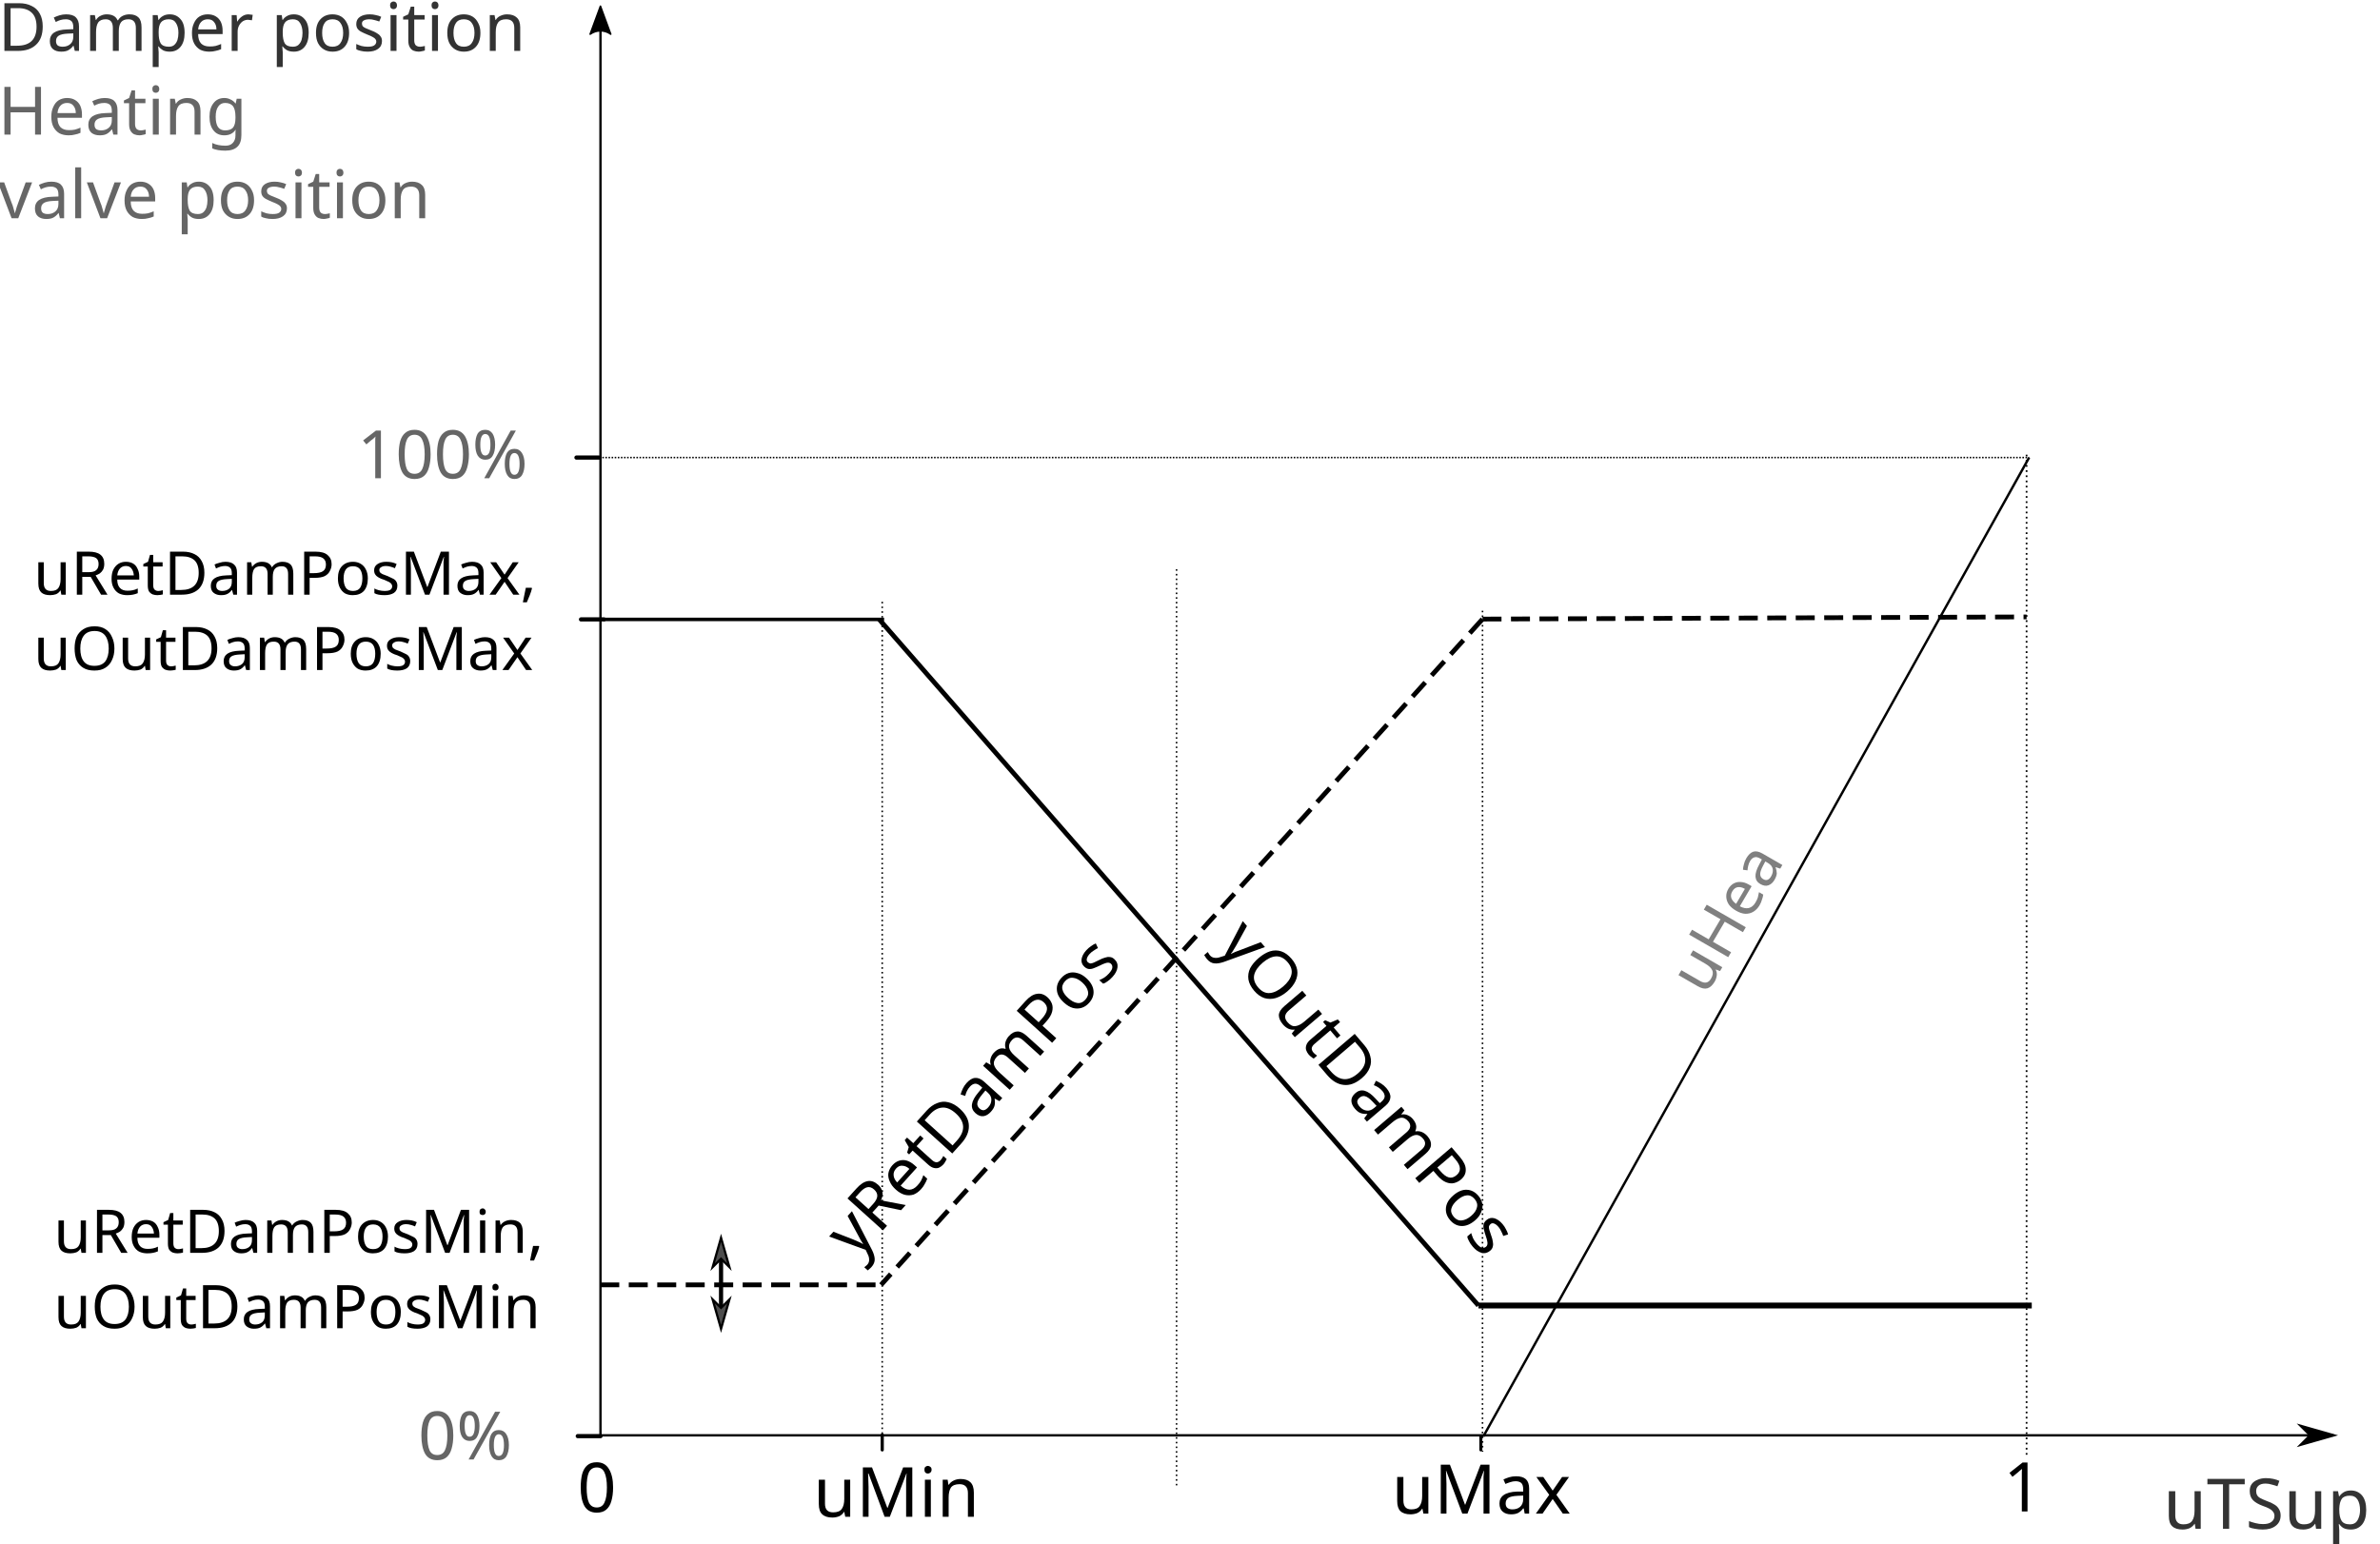
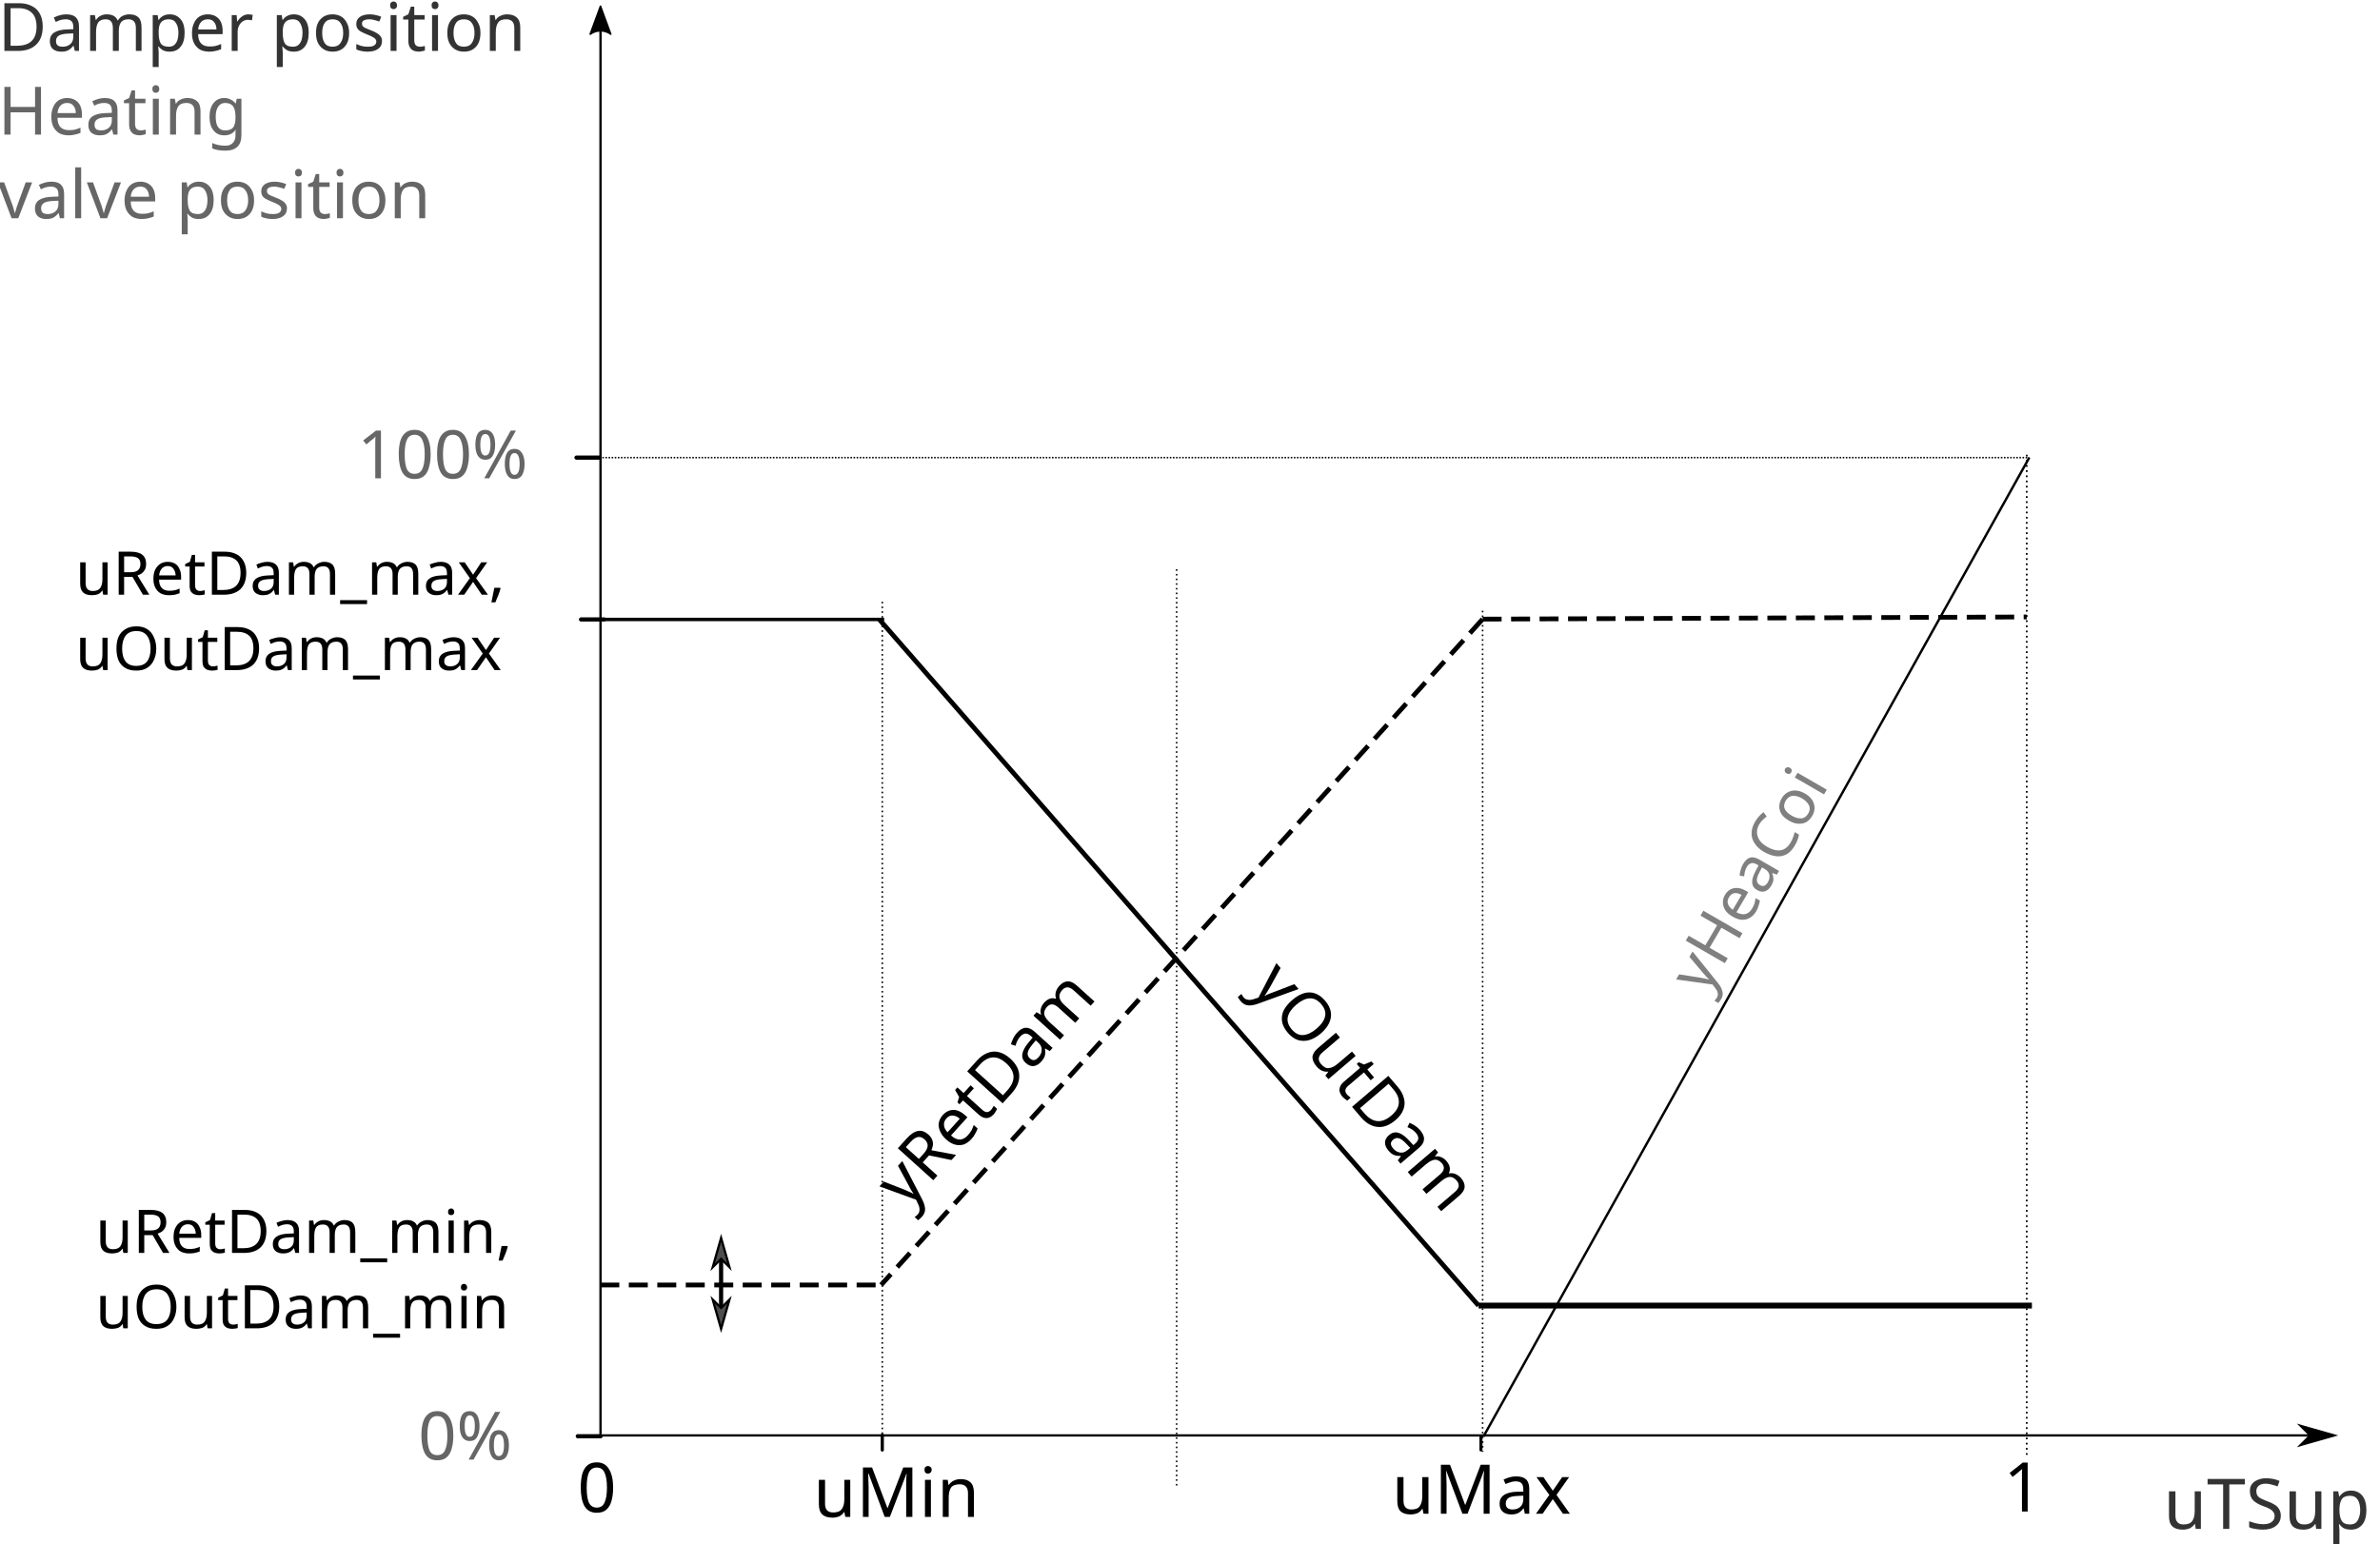
- <svg xmlns="http://www.w3.org/2000/svg" width="150.447mm" height="97.567mm" viewBox="0 0 150.447 97.567" version="1.1" id="svg221">
+ <svg xmlns="http://www.w3.org/2000/svg" width="150.436mm" height="97.567mm" viewBox="0 0 150.436 97.567" version="1.1" id="svg221">
  <defs id="defs215">
    <marker style="overflow:visible" id="marker9484-9" refX="0" refY="0" orient="auto">
      <path transform="matrix(0.4,0,0,0.4,4,0)" style="fill:#4d4d4d;fill-opacity:1;fill-rule:evenodd;stroke:#000000;stroke-width:1pt;stroke-opacity:1" d="M 0,0 5,-5 -12.5,0 5,5 Z" id="path9482-7" />
    </marker>
    <marker orient="auto" refY="0" refX="0" id="marker9650-7" style="overflow:visible">
      <path id="path9648-6" d="M 0,0 5,-5 -12.5,0 5,5 Z" style="fill:#4d4d4d;fill-opacity:1;fill-rule:evenodd;stroke:#000000;stroke-width:1pt;stroke-opacity:1" transform="matrix(-0.4,0,0,-0.4,-4,0)" />
    </marker>
    <marker style="overflow:visible" id="Arrow2Lstart-4" refX="0" refY="0" orient="auto">
      <path transform="matrix(1.1,0,0,1.1,1.1,0)" d="M 8.719,4.034 -2.207,0.016 8.719,-4.002 c -1.745,2.372 -1.735,5.617 -6e-7,8.035 z" style="fill:#000000;fill-opacity:1;fill-rule:evenodd;stroke:#000000;stroke-width:0.625;stroke-linejoin:round;stroke-opacity:1" id="path6116-1" />
    </marker>
    <marker style="overflow:visible" id="Arrow1Lend-5" refX="0" refY="0" orient="auto">
      <path transform="matrix(-0.8,0,0,-0.8,-10,0)" style="fill:#000000;fill-opacity:1;fill-rule:evenodd;stroke:#000000;stroke-width:1pt;stroke-opacity:1" d="M 0,0 5,-5 -12.5,0 5,5 Z" id="path6101-9" />
    </marker>
  </defs>
  <g id="layer1" transform="translate(-15.14305,-41.61706)">
    <path style="fill:none;stroke:#000000;stroke-width:0.147;stroke-linecap:butt;stroke-linejoin:miter;stroke-miterlimit:4;stroke-dasharray:none;stroke-opacity:1;marker-start:url(#Arrow2Lstart-4);marker-end:url(#Arrow1Lend-5)" d="m 53.101,42.204 c 0,90.152 0,90.152 0,90.152 109.552,0 109.552,0 109.552,0" id="path8827-7" />
    <path style="fill:none;stroke:#000000;stroke-width:0.265px;stroke-linecap:round;stroke-linejoin:miter;stroke-opacity:1" d="m 53.104,132.407 c -1.439,0 -1.439,0 -1.439,0" id="path9192-0" />
    <path style="fill:none;stroke:#000000;stroke-width:0.265px;stroke-linecap:round;stroke-linejoin:miter;stroke-opacity:1" d="m 53.32,80.775 c -1.45,0 -1.45,0 -1.45,0" id="path9194-0" />
    <path style="fill:none;stroke:#000000;stroke-width:0.219;stroke-linecap:butt;stroke-linejoin:miter;stroke-miterlimit:4;stroke-dasharray:none;stroke-dashoffset:0;stroke-opacity:1" d="m 53.32,80.775 c 17.71,0 17.71,0 17.71,0" id="path9198-3" />
    <path style="fill:none;stroke:#000000;stroke-width:0.3;stroke-linecap:butt;stroke-linejoin:miter;stroke-miterlimit:4;stroke-dasharray:1.2, 0.6;stroke-dashoffset:0;stroke-opacity:1" d="M 108.857,80.755 143.25,80.617" id="path9200-6" />
    <path style="fill:#808080;stroke:#000000;stroke-width:0.152;stroke-linecap:butt;stroke-linejoin:miter;stroke-miterlimit:4;stroke-dasharray:none;stroke-opacity:1" d="M 143.41,70.544 108.909,132.429" id="path9238-4" />
    <path style="fill:none;stroke:#000000;stroke-width:0.098;stroke-linecap:butt;stroke-linejoin:miter;stroke-miterlimit:4;stroke-dasharray:0.098, 0.197;stroke-dashoffset:0;stroke-opacity:1" d="m 89.517,77.603 c 0,57.918 0,57.918 0,57.918" id="path9246-3" />
    <text xml:space="preserve" style="font-style:normal;font-variant:normal;font-weight:normal;font-stretch:normal;font-size:4.376px;line-height:0%;font-family:sans-serif;-inkscape-font-specification:'sans-serif, Normal';font-variant-ligatures:normal;font-variant-caps:normal;font-variant-numeric:normal;font-feature-settings:normal;text-align:start;letter-spacing:0px;word-spacing:0px;writing-mode:lr-tb;text-anchor:start;fill:#000000;fill-opacity:1;stroke:none;stroke-width:0.096" x="65.42" y="137.51" id="text4487-8-2-0">
      <tspan id="tspan1039" x="65.42" y="137.51" style="stroke-width:0.096"> uMin</tspan>
    </text>
    <text xml:space="preserve" style="font-style:normal;font-variant:normal;font-weight:normal;font-stretch:normal;font-size:4.33px;line-height:0%;font-family:sans-serif;-inkscape-font-specification:'sans-serif, Normal';font-variant-ligatures:normal;font-variant-caps:normal;font-variant-numeric:normal;font-feature-settings:normal;text-align:start;letter-spacing:0px;word-spacing:0px;writing-mode:lr-tb;text-anchor:start;fill:#000000;fill-opacity:1;stroke:none;stroke-width:0.095" x="103.122" y="137.303" id="text4487-8-00-5">
      <tspan id="tspan1041" x="103.122" y="137.303" style="stroke-width:0.095">uMax</tspan>
    </text>
-     <text xml:space="preserve" style="font-style:normal;font-weight:normal;font-size:12px;line-height:0%;font-family:sans-serif;letter-spacing:0px;word-spacing:0px;fill:#000000;fill-opacity:1;stroke:none;stroke-width:0.265" x="136.783" y="-9.753" id="text4487-4-1-8-0" transform="rotate(49.5)">
-       <tspan id="tspan4485-8-3-00-6" x="136.783" y="-9.753" style="font-size:4.233px;line-height:1.4;fill:#000000;stroke-width:0.265"> </tspan>
-       <tspan x="136.783" y="-4.143" style="font-size:4.233px;line-height:125%;fill:#000000;stroke-width:0.265" id="tspan6753-0-98">yOutDamPos</tspan>
+     <text xml:space="preserve" style="font-style:normal;font-weight:normal;font-size:12px;line-height:0%;font-family:sans-serif;letter-spacing:0px;word-spacing:0px;fill:#000000;fill-opacity:1;stroke:none;stroke-width:0.265" x="140.17" y="-9.644" id="text4487-4-1-8-0" transform="rotate(49.5)">
+       <tspan id="tspan4485-8-3-00-6" x="140.17" y="-9.644" style="font-size:4.233px;line-height:1.4;fill:#000000;stroke-width:0.265"> </tspan>
+       <tspan x="140.17" y="-4.035" style="font-size:4.233px;line-height:125%;fill:#000000;stroke-width:0.265" id="tspan6753-0-98">yOutDam</tspan>
    </text>
    <path style="fill:#4d4d4d;stroke:#000000;stroke-width:0.265px;stroke-linecap:butt;stroke-linejoin:miter;stroke-opacity:1;marker-start:url(#marker9484-9);marker-end:url(#marker9650-7)" d="m 60.722,125.36 c 0,-5.093 0,-5.226 0,-5.226" id="path9459-0-8" />
    <text xml:space="preserve" style="font-style:normal;font-variant:normal;font-weight:normal;font-stretch:normal;font-size:4.422px;line-height:0%;font-family:sans-serif;-inkscape-font-specification:'sans-serif, Normal';font-variant-ligatures:normal;font-variant-caps:normal;font-variant-numeric:normal;font-feature-settings:normal;text-align:start;letter-spacing:0px;word-spacing:0px;writing-mode:lr-tb;text-anchor:start;fill:#333333;fill-opacity:1;stroke:none;stroke-width:0.098" x="151.9" y="138.264" id="text4487-8-00-8-6">
      <tspan id="tspan1071" x="151.9" y="138.264" style="stroke-width:0.098">uTSup</tspan>
    </text>
    <text xml:space="preserve" style="font-style:normal;font-weight:normal;font-size:12px;line-height:0%;font-family:sans-serif;letter-spacing:0px;word-spacing:0px;fill:#333333;fill-opacity:1;stroke:none;stroke-width:0.265" x="37.721" y="71.85" id="text4487-7-8-9">
      <tspan x="37.721" y="71.85" style="font-size:4.233px;line-height:1.25;fill:#666666;stroke-width:0.265" id="tspan9169-30-7">100%</tspan>
    </text>
    <text xml:space="preserve" style="font-style:normal;font-weight:normal;font-size:12px;line-height:0%;font-family:sans-serif;letter-spacing:0px;word-spacing:0px;fill:#333333;fill-opacity:1;stroke:none;stroke-width:0.265" x="41.577" y="133.88" id="text4487-7-8-6-0">
      <tspan x="41.577" y="133.88" style="font-size:4.233px;line-height:1.25;fill:#666666;stroke-width:0.265" id="tspan9169-30-0-9">0%</tspan>
    </text>
    <path style="fill:none;stroke:#000000;stroke-width:0.3;stroke-linecap:butt;stroke-linejoin:miter;stroke-miterlimit:4;stroke-dasharray:1.2, 0.6;stroke-dashoffset:0;stroke-opacity:1" d="M 108.857,80.755 C 70.836,122.845 70.836,122.845 70.836,122.845" id="path9238-1-5" />
    <path style="fill:none;stroke:#000000;stroke-width:0.3;stroke-linecap:butt;stroke-linejoin:miter;stroke-miterlimit:4;stroke-dasharray:1.2, 0.6;stroke-dashoffset:0;stroke-opacity:1" d="m 53.089,122.845 c 17.747,0 17.747,0 17.747,0" id="path9200-5-2" />
    <path style="fill:none;stroke:#000000;stroke-width:0.369;stroke-linecap:butt;stroke-linejoin:miter;stroke-miterlimit:4;stroke-dasharray:none;stroke-dashoffset:0;stroke-opacity:1" d="m 108.6,124.15 c 34.977,0 34.977,0 34.977,0" id="path9198-5-7" />
    <path style="fill:none;stroke:#000000;stroke-width:0.109;stroke-linecap:butt;stroke-linejoin:miter;stroke-miterlimit:4;stroke-dasharray:0.109, 0.218;stroke-dashoffset:0;stroke-opacity:1" d="m 143.25,70.363 c 0,63.421 0,63.421 0,63.421" id="path9246-9-0" />
    <path style="fill:none;stroke:#000000;stroke-width:0.1;stroke-linecap:butt;stroke-linejoin:miter;stroke-miterlimit:4;stroke-dasharray:0.1, 0.2;stroke-dashoffset:0;stroke-opacity:1" d="m 70.911,79.661 c 0,52.671 0,52.671 0,52.671" id="path9246-9-3-5" />
    <text xml:space="preserve" style="font-style:normal;font-weight:normal;font-size:11.317px;line-height:0%;font-family:sans-serif;letter-spacing:0px;word-spacing:0px;fill:#808080;fill-opacity:1;stroke:none;stroke-width:0.25" x="-29.116" y="153.848" id="text4487-4-1-8-1-0" transform="matrix(0.5080178,-0.8646661,0.863838,0.498149,0,0)">
      <tspan id="tspan4485-8-3-00-8-8" x="-29.116" y="153.848" style="font-size:3.992px;line-height:1.4;fill:#808080;stroke-width:0.25"> </tspan>
-       <tspan x="-29.116" y="159.437" style="font-size:3.992px;line-height:1.4;fill:#808080;stroke-width:0.25" id="tspan6753-0-9-6">uHea</tspan>
+       <tspan x="-29.116" y="159.437" style="font-size:3.992px;line-height:1.4;fill:#808080;stroke-width:0.25" id="tspan6753-0-9-6">yHeaCoi</tspan>
    </text>
    <path style="fill:none;stroke:#000000;stroke-width:0.191;stroke-linecap:round;stroke-linejoin:miter;stroke-miterlimit:4;stroke-dasharray:none;stroke-opacity:1" d="m 108.752,132.434 c 0,0.808 0,0.844 0,0.844" id="path9263-9-1-8" />
    <path style="fill:none;stroke:#000000;stroke-width:0.202;stroke-linecap:round;stroke-linejoin:miter;stroke-miterlimit:4;stroke-dasharray:none;stroke-opacity:1" d="m 70.911,132.332 c 0,0.905 0,0.946 0,0.946" id="path9263-9-1-7-3" />
    <path style="fill:none;stroke:#000000;stroke-width:0.265px;stroke-linecap:round;stroke-linejoin:miter;stroke-opacity:1" d="m 53.021,70.544 c -1.439,0 -1.439,0 -1.439,0" id="path9192-5-9" />
    <text xml:space="preserve" style="font-style:normal;font-weight:normal;font-size:12px;line-height:0%;font-family:sans-serif;letter-spacing:0px;word-spacing:0px;fill:#333333;fill-opacity:1;stroke:none;stroke-width:0.265" x="15.017" y="44.833" id="text4487-8-00-8-7-0">
      <tspan id="tspan20232-3" x="15.017" y="44.833" style="font-size:4.233px;line-height:1.25;fill:#333333;stroke-width:0.265">Damper position</tspan>
      <tspan id="tspan5407" x="15.017" y="50.125" style="font-size:4.233px;line-height:1.25;fill:#666666;stroke-width:0.265">Heating </tspan>
      <tspan id="tspan20234-5" x="15.017" y="55.417" style="font-size:4.233px;line-height:1.25;fill:#666666;stroke-width:0.265">valve position</tspan>
    </text>
    <path id="path5495" d="m 70.722,80.775 c 37.878,43.376 37.878,43.376 37.878,43.376" style="fill:none;stroke:#000000;stroke-width:0.3;stroke-linecap:butt;stroke-linejoin:miter;stroke-miterlimit:4;stroke-dasharray:none;stroke-dashoffset:0;stroke-opacity:1" />
-     <text xml:space="preserve" style="font-style:normal;font-weight:normal;font-size:3.81px;line-height:125%;font-family:sans-serif;letter-spacing:0px;word-spacing:0px;fill:#000000;fill-opacity:1;stroke:none;stroke-width:0.095px;stroke-linecap:butt;stroke-linejoin:miter;stroke-opacity:1" x="17.271" y="79.213" id="text1042">
-       <tspan id="tspan1040" x="17.271" y="79.213" style="stroke-width:0.095px">uRetDamPosMax,</tspan>
-       <tspan x="17.271" y="83.975" style="stroke-width:0.095px" id="tspan1044">uOutDamPosMax</tspan>
+     <text xml:space="preserve" style="font-style:normal;font-weight:normal;font-size:3.81px;line-height:125%;font-family:sans-serif;letter-spacing:0px;word-spacing:0px;fill:#000000;fill-opacity:1;stroke:none;stroke-width:0.095px;stroke-linecap:butt;stroke-linejoin:miter;stroke-opacity:1" x="19.916" y="79.213" id="text1042">
+       <tspan id="tspan1040" x="19.916" y="79.213" style="stroke-width:0.095px">uRetDam_max,</tspan>
+       <tspan x="19.916" y="83.975" style="stroke-width:0.095px" id="tspan1044">uOutDam_max</tspan>
    </text>
-     <text xml:space="preserve" style="font-style:normal;font-variant:normal;font-weight:normal;font-stretch:normal;font-size:3.81px;line-height:125%;font-family:sans-serif;-inkscape-font-specification:'sans-serif, Normal';font-variant-ligatures:normal;font-variant-caps:normal;font-variant-numeric:normal;font-feature-settings:normal;text-align:start;letter-spacing:0px;word-spacing:0px;writing-mode:lr-tb;text-anchor:start;fill:#000000;fill-opacity:1;stroke:none;stroke-width:0.095px;stroke-linecap:butt;stroke-linejoin:miter;stroke-opacity:1" x="18.543" y="120.822" id="text1042-6">
-       <tspan style="stroke-width:0.095px" id="tspan1067" x="18.543" y="120.822">uRetDamPosMin,</tspan>
-       <tspan style="stroke-width:0.095px" id="tspan1069" x="18.543" y="125.585">uOutDamPosMin</tspan>
+     <text xml:space="preserve" style="font-style:normal;font-variant:normal;font-weight:normal;font-stretch:normal;font-size:3.81px;line-height:125%;font-family:sans-serif;-inkscape-font-specification:'sans-serif, Normal';font-variant-ligatures:normal;font-variant-caps:normal;font-variant-numeric:normal;font-feature-settings:normal;text-align:start;letter-spacing:0px;word-spacing:0px;writing-mode:lr-tb;text-anchor:start;fill:#000000;fill-opacity:1;stroke:none;stroke-width:0.095px;stroke-linecap:butt;stroke-linejoin:miter;stroke-opacity:1" x="21.189" y="120.822" id="text1042-6">
+       <tspan style="stroke-width:0.095px" id="tspan1067" x="21.189" y="120.822">uRetDam_min,</tspan>
+       <tspan style="stroke-width:0.095px" id="tspan1069" x="21.189" y="125.585">uOutDam_min</tspan>
    </text>
    <path style="fill:none;stroke:#000000;stroke-width:0.098;stroke-linecap:butt;stroke-linejoin:miter;stroke-miterlimit:4;stroke-dasharray:0.098, 0.098;stroke-dashoffset:0;stroke-opacity:1" d="m 53.021,70.544 c 90.39,0 90.39,0 90.39,0" id="path9198-3-3" />
    <path style="fill:none;stroke:#000000;stroke-width:0.1;stroke-linecap:butt;stroke-linejoin:miter;stroke-miterlimit:4;stroke-dasharray:0.1, 0.2;stroke-dashoffset:0;stroke-opacity:1" d="m 108.857,80.226 c 0,53.168 0,53.168 0,53.168" id="path9246-9-0-6" />
    <text xml:space="preserve" style="font-style:normal;font-variant:normal;font-weight:normal;font-stretch:normal;font-size:4.33px;line-height:0%;font-family:sans-serif;-inkscape-font-specification:'sans-serif, Normal';font-variant-ligatures:normal;font-variant-caps:normal;font-variant-numeric:normal;font-feature-settings:normal;text-align:start;letter-spacing:0px;word-spacing:0px;writing-mode:lr-tb;text-anchor:start;fill:#000000;fill-opacity:1;stroke:none;stroke-width:0.095" x="141.777" y="137.167" id="text4487-8-00-5-7">
      <tspan id="tspan1041-5" x="141.777" y="137.167" style="stroke-width:0.095">1</tspan>
    </text>
    <text xml:space="preserve" style="font-style:normal;font-variant:normal;font-weight:normal;font-stretch:normal;font-size:4.33px;line-height:0%;font-family:sans-serif;-inkscape-font-specification:'sans-serif, Normal';font-variant-ligatures:normal;font-variant-caps:normal;font-variant-numeric:normal;font-feature-settings:normal;text-align:start;letter-spacing:0px;word-spacing:0px;writing-mode:lr-tb;text-anchor:start;fill:#000000;fill-opacity:1;stroke:none;stroke-width:0.095" x="51.633" y="137.198" id="text4487-8-00-5-7-3">
      <tspan id="tspan1041-5-5" x="51.633" y="137.198" style="stroke-width:0.095">0</tspan>
    </text>
-     <text xml:space="preserve" style="font-style:normal;font-weight:normal;font-size:12px;line-height:0%;font-family:sans-serif;letter-spacing:0px;word-spacing:0px;fill:#000000;fill-opacity:1;stroke:none;stroke-width:0.265" x="-43.713" y="127.049" id="text4487-4-1-8-0-3" transform="rotate(-47.95447)">
-       <tspan id="tspan4485-8-3-00-6-6" x="-43.713" y="127.049" style="font-size:4.233px;line-height:1.4;fill:#000000;stroke-width:0.265"> </tspan>
-       <tspan x="-43.713" y="132.659" style="font-size:4.233px;line-height:125%;fill:#000000;stroke-width:0.265" id="tspan6753-0-98-7">yRetDamPos</tspan>
+     <text xml:space="preserve" style="font-style:normal;font-weight:normal;font-size:12px;line-height:0%;font-family:sans-serif;letter-spacing:0px;word-spacing:0px;fill:#000000;fill-opacity:1;stroke:none;stroke-width:0.265" x="-39.228" y="127.281" id="text4487-4-1-8-0-3" transform="rotate(-47.95447)">
+       <tspan id="tspan4485-8-3-00-6-6" x="-39.228" y="127.281" style="font-size:4.233px;line-height:1.4;fill:#000000;stroke-width:0.265"> </tspan>
+       <tspan x="-39.228" y="132.89" style="font-size:4.233px;line-height:125%;fill:#000000;stroke-width:0.265" id="tspan6753-0-98-7">yRetDam</tspan>
    </text>
  </g>
</svg>
